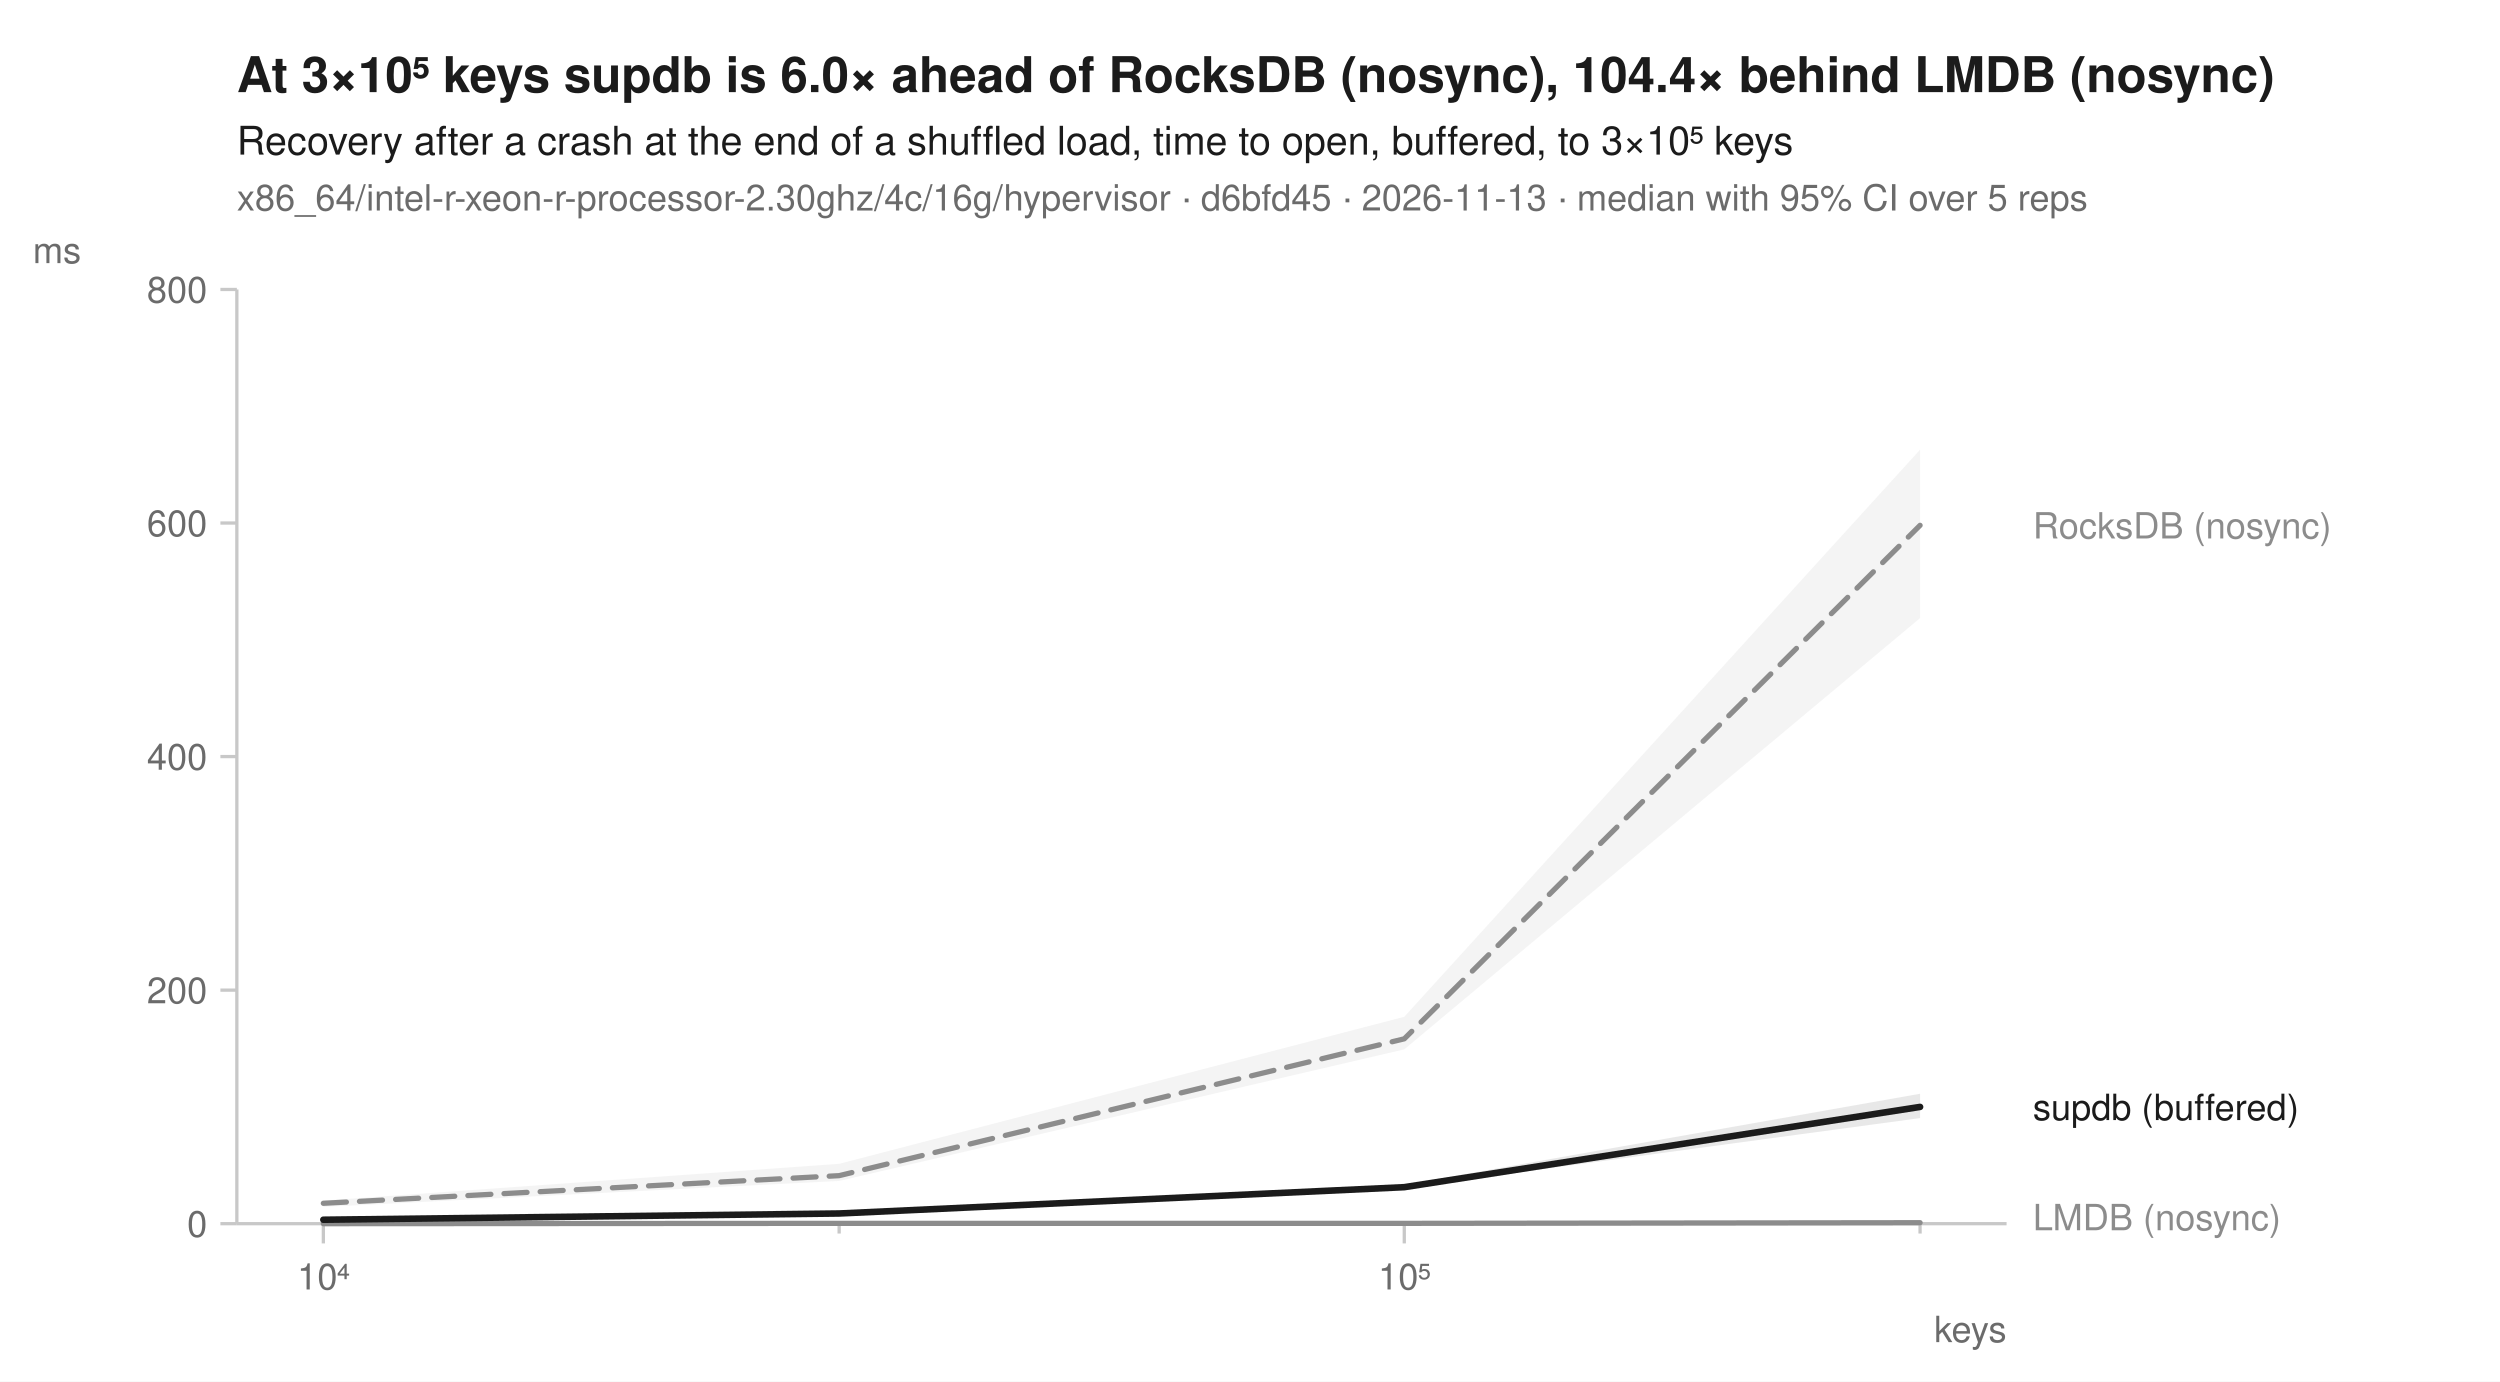
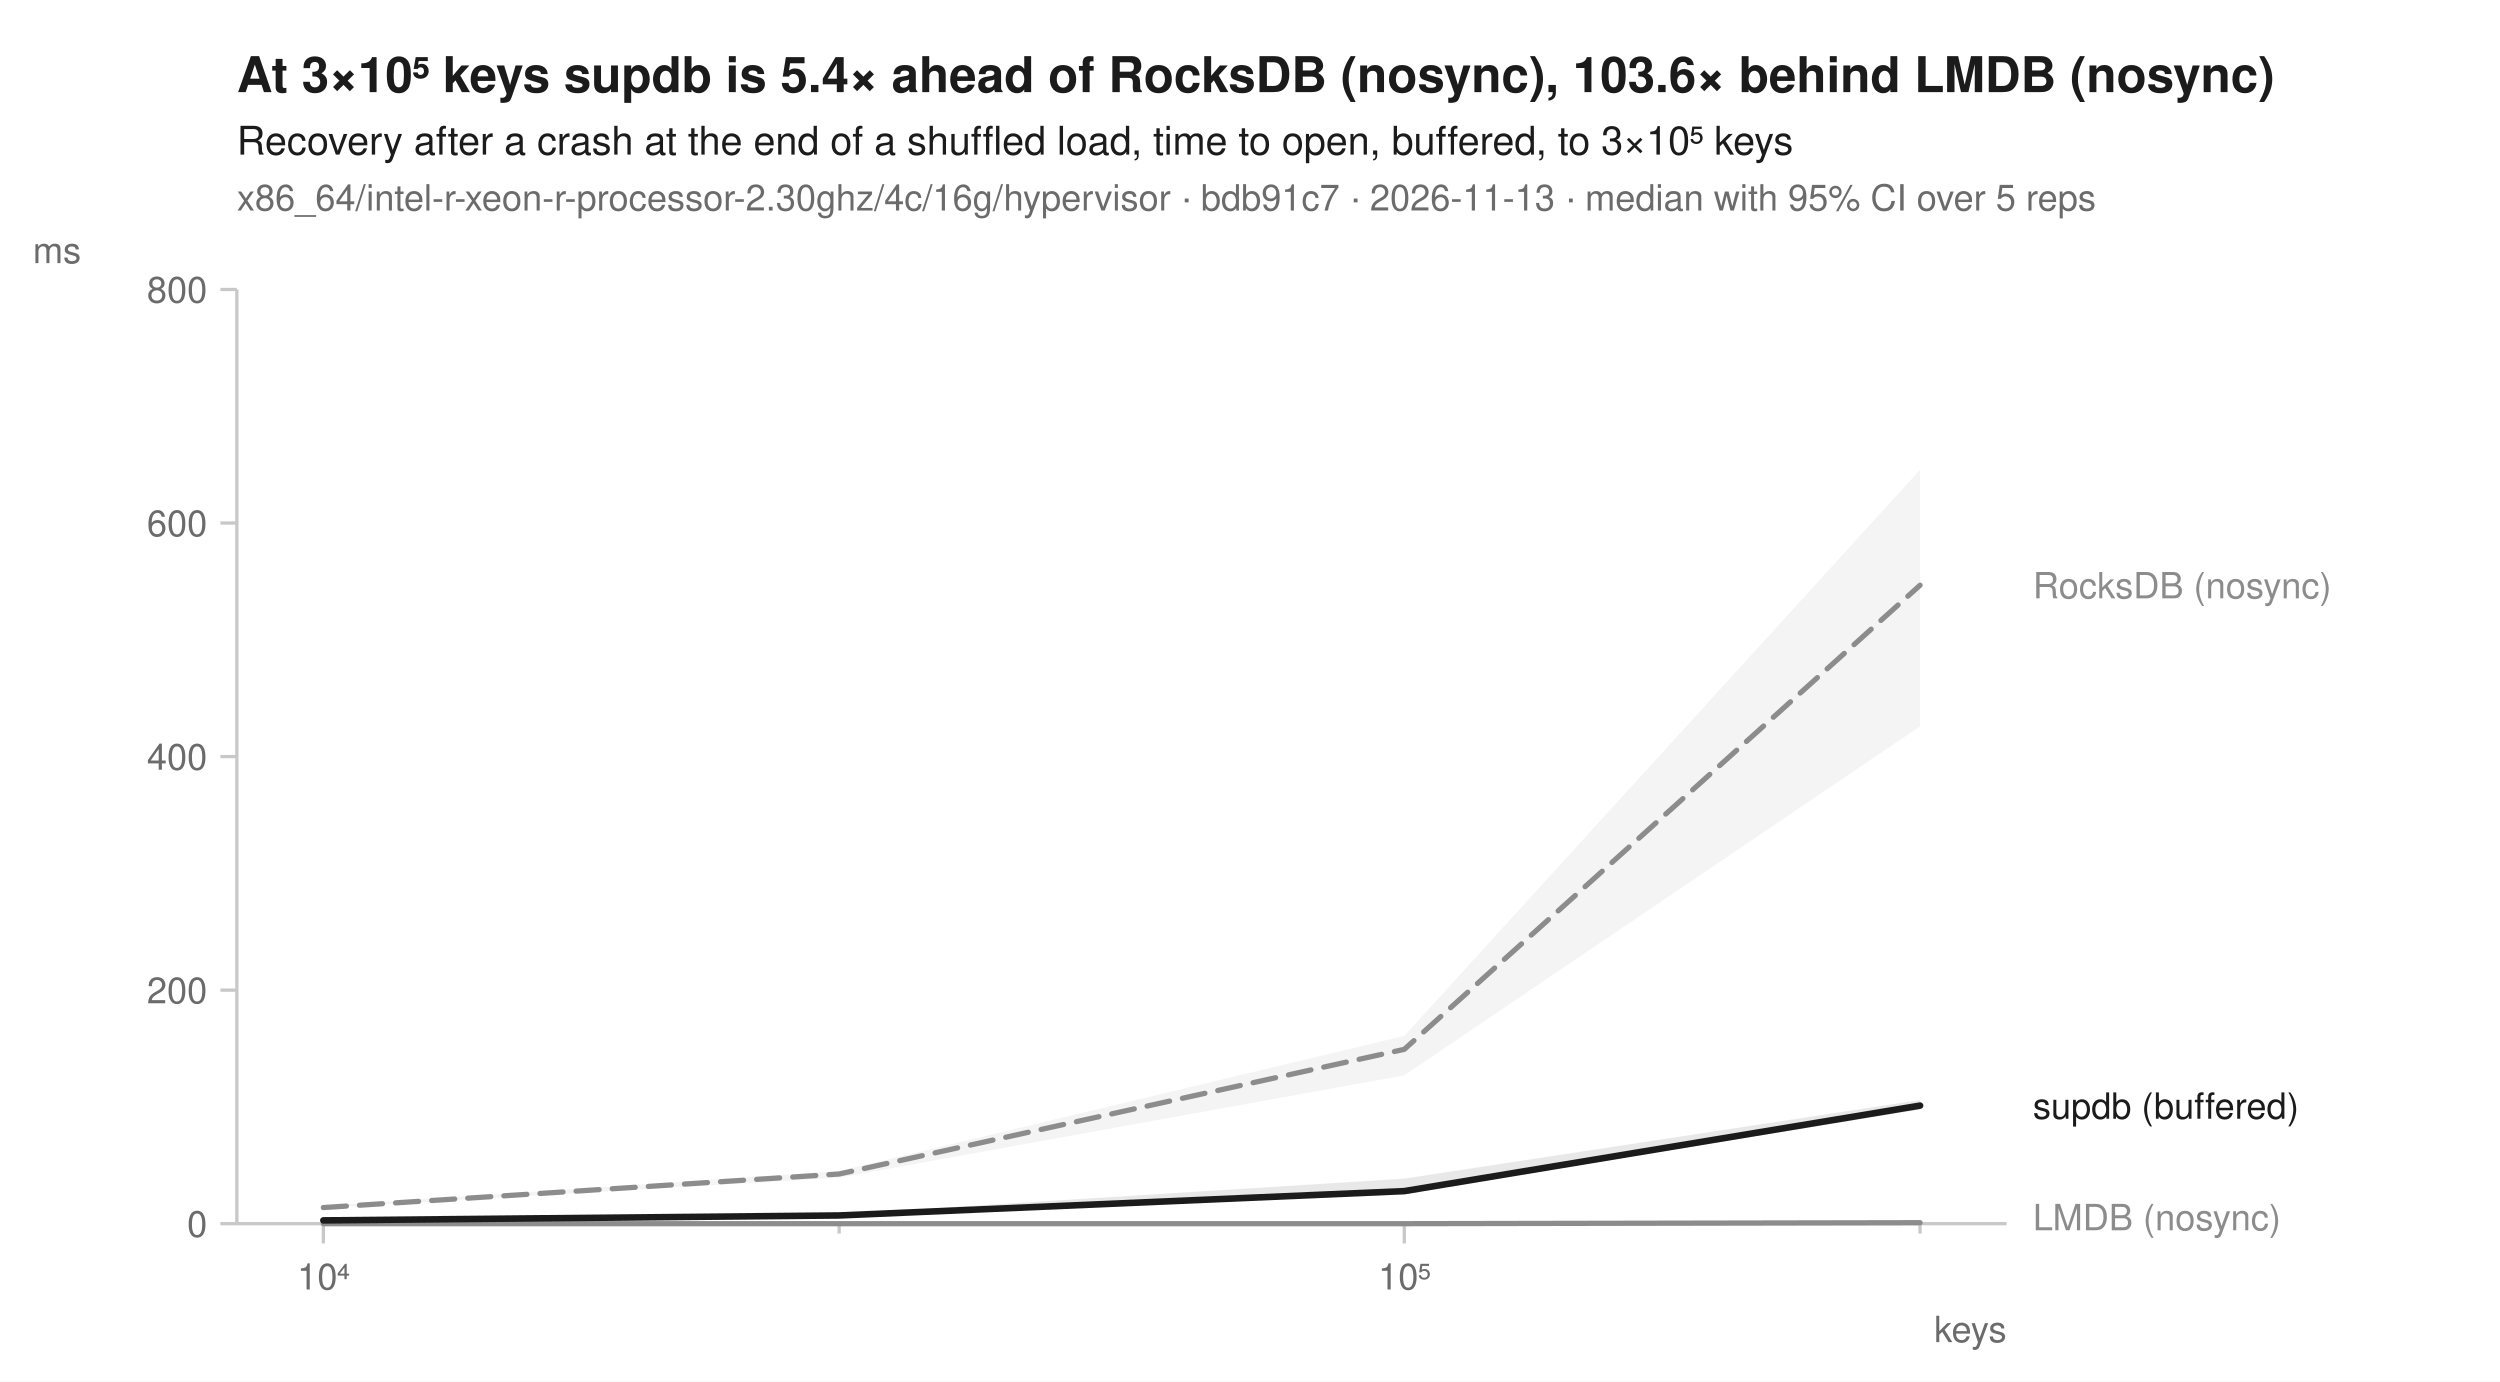
<svg xmlns="http://www.w3.org/2000/svg" width="760" height="420" viewBox="0 0 760 420" font-family="-apple-system, BlinkMacSystemFont, 'Segoe UI', Helvetica, Arial, sans-serif" fill="#1b1b1b">
  <rect width="760" height="420" fill="white" />
-   <text x="72" y="28" font-size="15" font-weight="600">At 3×10⁵ keys supdb is 6.0× ahead of RocksDB (nosync), 104.4× behind LMDB (nosync)</text>
+   <text x="72" y="28" font-size="15" font-weight="600">At 3×10⁵ keys supdb is 5.4× ahead of RocksDB (nosync), 103.6× behind LMDB (nosync)</text>
  <text x="72" y="47" font-size="12">Recovery after a crash at the end of a shuffled load, time to open, buffered, to 3×10⁵ keys</text>
-   <text x="72" y="64" font-size="11" fill="#6b6b6b">x86_64/intel-r-xeon-r-processor-2.30ghz/4c/16g/hypervisor · d6bfd45 · 2026-11-13 · median with 95% CI over 5 reps</text>
+   <text x="72" y="64" font-size="11" fill="#6b6b6b">x86_64/intel-r-xeon-r-processor-2.30ghz/4c/16g/hypervisor · bdb91c7 · 2026-11-13 · median with 95% CI over 5 reps</text>
  <line x1="72" y1="372" x2="610" y2="372" stroke="#c8c8c8" stroke-width="1" />
  <line x1="72" y1="88" x2="72" y2="372" stroke="#c8c8c8" stroke-width="1" />
  <line x1="98.3" y1="372" x2="98.3" y2="378" stroke="#c8c8c8" stroke-width="1" />
  <text x="98.3" y="392" font-size="11" text-anchor="middle" fill="#6b6b6b">10⁴</text>
  <line x1="255.1" y1="372" x2="255.1" y2="375" stroke="#c8c8c8" stroke-width="1" />
  <line x1="426.9" y1="372" x2="426.9" y2="378" stroke="#c8c8c8" stroke-width="1" />
  <text x="426.9" y="392" font-size="11" text-anchor="middle" fill="#6b6b6b">10⁵</text>
  <line x1="583.7" y1="372" x2="583.7" y2="375" stroke="#c8c8c8" stroke-width="1" />
  <text x="610" y="408" font-size="11" text-anchor="end" fill="#6b6b6b">keys</text>
  <line x1="67" y1="372.0" x2="72" y2="372.0" stroke="#c8c8c8" stroke-width="1" />
  <text x="63" y="376.0" font-size="11" text-anchor="end" fill="#6b6b6b">0</text>
  <line x1="67" y1="301.0" x2="72" y2="301.0" stroke="#c8c8c8" stroke-width="1" />
  <text x="63" y="305.0" font-size="11" text-anchor="end" fill="#6b6b6b">200</text>
  <line x1="67" y1="230.0" x2="72" y2="230.0" stroke="#c8c8c8" stroke-width="1" />
  <text x="63" y="234.0" font-size="11" text-anchor="end" fill="#6b6b6b">400</text>
  <line x1="67" y1="159.0" x2="72" y2="159.0" stroke="#c8c8c8" stroke-width="1" />
  <text x="63" y="163.0" font-size="11" text-anchor="end" fill="#6b6b6b">600</text>
  <line x1="67" y1="88.0" x2="72" y2="88.0" stroke="#c8c8c8" stroke-width="1" />
  <text x="63" y="92.0" font-size="11" text-anchor="end" fill="#6b6b6b">800</text>
  <text x="10" y="80" font-size="11" text-anchor="start" fill="#6b6b6b">ms</text>
-   <path d="M98.3,365.0 L255.1,353.8 L426.9,309.1 L583.7,136.7 L583.7,187.9 L426.9,319.0 L255.1,359.0 L98.3,366.9 Z" fill="#8c8c8c" fill-opacity="0.10" />
-   <path d="M98.3,371.9 L255.1,371.9 L426.9,371.9 L583.7,371.6 L583.7,371.7 L426.9,372.0 L255.1,372.0 L98.3,372.0 Z" fill="#8c8c8c" fill-opacity="0.10" />
-   <path d="M98.3,370.8 L255.1,368.2 L426.9,360.2 L583.7,332.5 L583.7,339.9 L426.9,361.1 L255.1,369.2 L98.3,371.0 Z" fill="#1b1b1b" fill-opacity="0.10" />
-   <path d="M98.3,365.8 L255.1,357.4 L426.9,315.8 L583.7,159.7 " fill="none" stroke="#8c8c8c" stroke-width="1.6" stroke-linejoin="round" stroke-linecap="round" stroke-dasharray="7,4" />
-   <path d="M98.3,372.0 L255.1,371.9 L426.9,371.9 L583.7,371.7 " fill="none" stroke="#8c8c8c" stroke-width="1.6" stroke-linejoin="round" stroke-linecap="round" />
-   <path d="M98.3,370.8 L255.1,368.9 L426.9,360.9 L583.7,336.5 " fill="none" stroke="#1b1b1b" stroke-width="2" stroke-linejoin="round" stroke-linecap="round" />
-   <text x="618.0" y="163.7" font-size="11" fill="#8c8c8c">RocksDB (nosync)</text>
-   <text x="618.0" y="340.5" font-size="11" fill="#1b1b1b">supdb (buffered)</text>
+   <path d="M98.3,366.6 L255.1,356.0 L426.9,314.9 L583.7,142.8 L583.7,220.8 L426.9,326.9 L255.1,358.0 L98.3,367.2 Z" fill="#8c8c8c" fill-opacity="0.10" />
+   <path d="M98.3,371.9 L255.1,371.9 L426.9,372.0 L583.7,371.7 L583.7,371.7 L426.9,372.0 L255.1,372.0 L98.3,372.0 Z" fill="#8c8c8c" fill-opacity="0.10" />
+   <path d="M98.3,371.0 L255.1,369.1 L426.9,358.3 L583.7,334.4 L583.7,337.3 L426.9,362.7 L255.1,369.7 L98.3,371.1 Z" fill="#1b1b1b" fill-opacity="0.10" />
+   <path d="M98.3,367.1 L255.1,356.9 L426.9,319.0 L583.7,177.9 " fill="none" stroke="#8c8c8c" stroke-width="1.6" stroke-linejoin="round" stroke-linecap="round" stroke-dasharray="7,4" />
+   <path d="M98.3,372.0 L255.1,372.0 L426.9,372.0 L583.7,371.7 " fill="none" stroke="#8c8c8c" stroke-width="1.6" stroke-linejoin="round" stroke-linecap="round" />
+   <path d="M98.3,371.0 L255.1,369.5 L426.9,362.1 L583.7,336.1 " fill="none" stroke="#1b1b1b" stroke-width="2" stroke-linejoin="round" stroke-linecap="round" />
+   <text x="618.0" y="181.9" font-size="11" fill="#8c8c8c">RocksDB (nosync)</text>
+   <text x="618.0" y="340.1" font-size="11" fill="#1b1b1b">supdb (buffered)</text>
  <text x="618.0" y="374.0" font-size="11" fill="#8c8c8c">LMDB (nosync)</text>
</svg>
